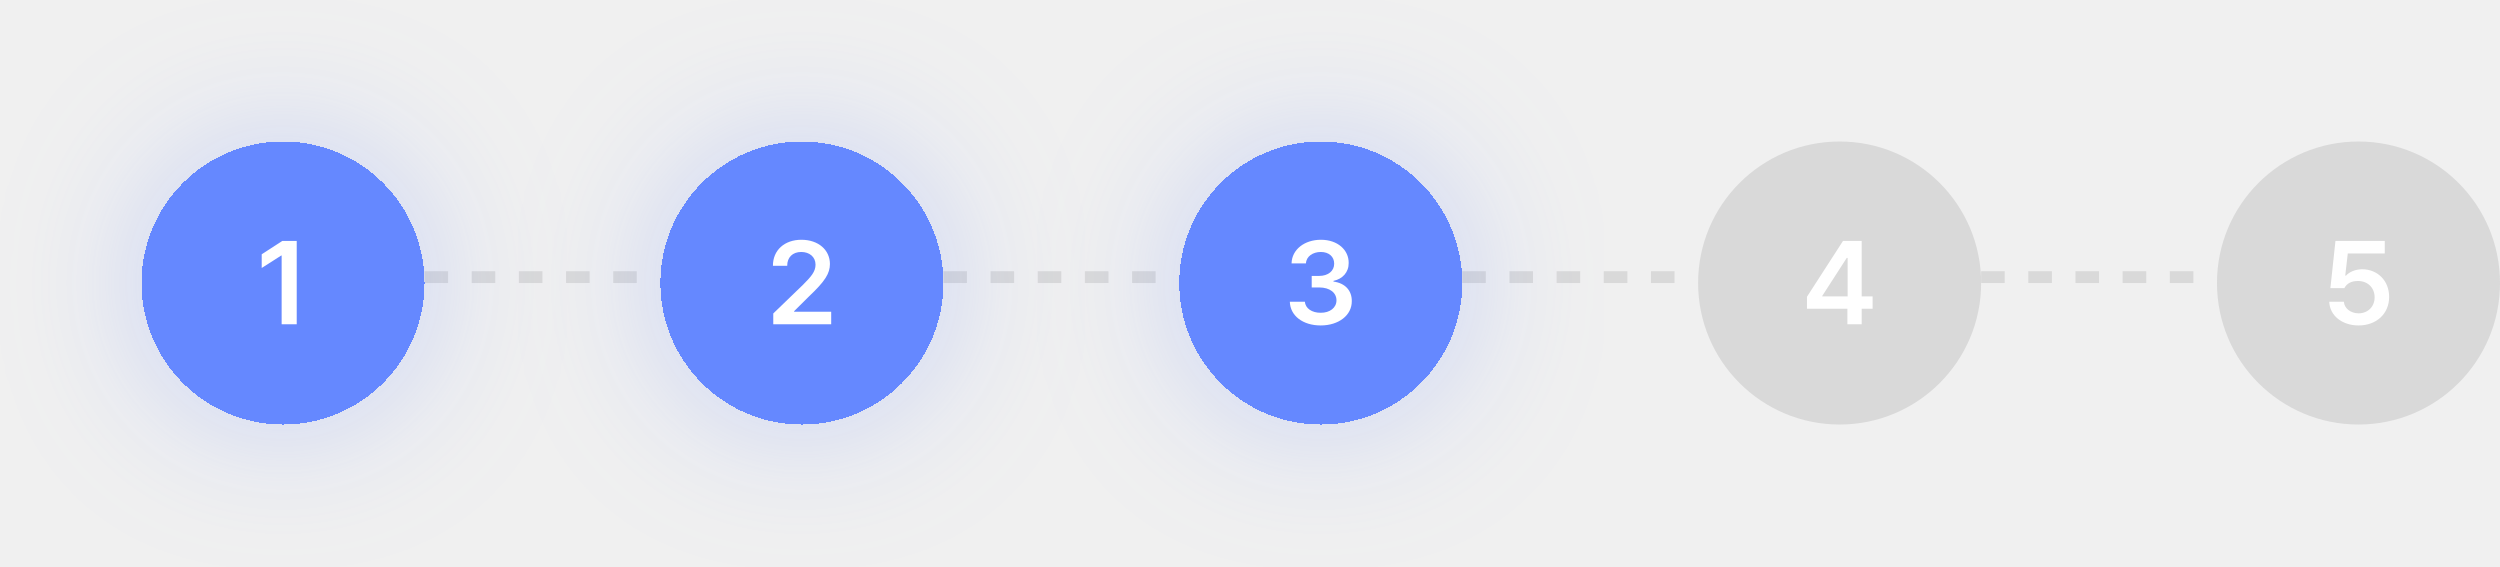
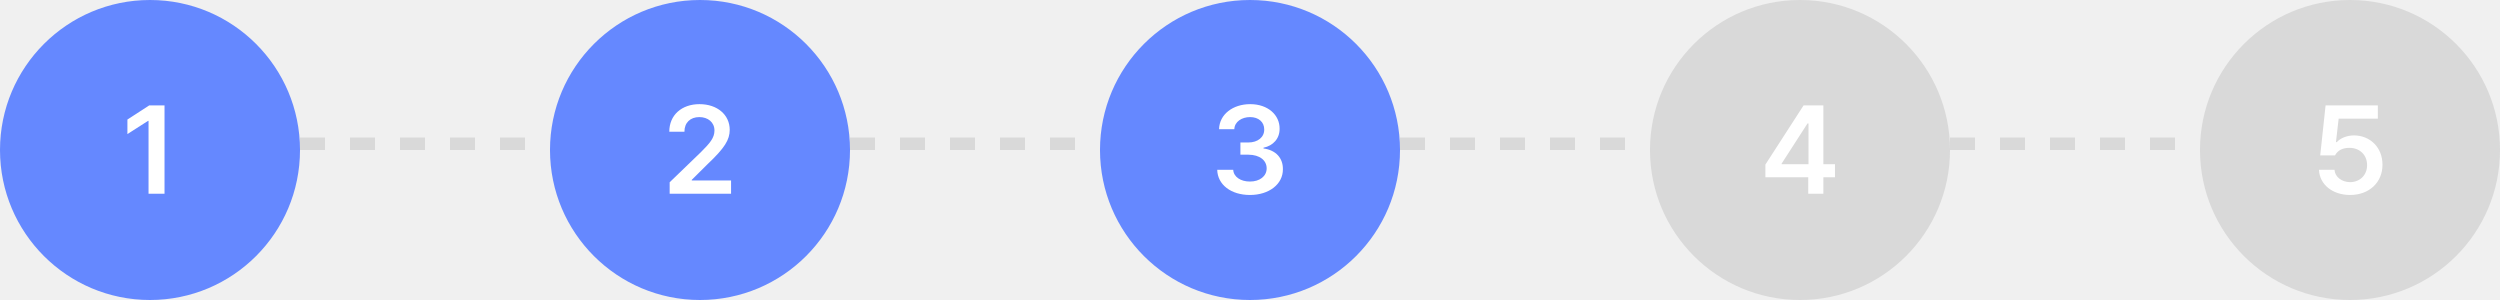
- <svg xmlns="http://www.w3.org/2000/svg" width="212" height="48" viewBox="0 0 212 48" fill="none">
-   <line x1="36" y1="23.5" x2="56" y2="23.5" stroke="#D9D9D9" stroke-dasharray="2 2" />
-   <line x1="80" y1="23.5" x2="100" y2="23.5" stroke="#D9D9D9" stroke-dasharray="2 2" />
-   <line x1="124" y1="23.5" x2="144" y2="23.5" stroke="#D9D9D9" stroke-dasharray="2 2" />
-   <line x1="168" y1="23.5" x2="188" y2="23.5" stroke="#D9D9D9" stroke-dasharray="2 2" />
-   <g filter="url(#filter0_d_901_16327)">
-     <rect x="12" y="12" width="24" height="24" rx="12" fill="#6588FF" shape-rendering="crispEdges" />
-     <path d="M25.162 20.43V27.5H23.883V21.67H23.844L22.193 22.725V21.562L23.941 20.43H25.162Z" fill="white" />
-   </g>
-   <g filter="url(#filter1_d_901_16327)">
-     <rect x="56" y="12" width="24" height="24" rx="12" fill="#6588FF" shape-rendering="crispEdges" />
-     <path d="M65.573 27.5V26.582L68.073 24.17C68.786 23.457 69.157 23.037 69.157 22.441C69.157 21.782 68.635 21.367 67.946 21.367C67.219 21.367 66.75 21.821 66.755 22.539H65.544C65.539 21.201 66.545 20.332 67.956 20.332C69.401 20.332 70.373 21.196 70.378 22.383C70.373 23.179 69.992 23.823 68.601 25.137L67.341 26.387V26.436H70.485V27.5H65.573Z" fill="white" />
-   </g>
-   <g filter="url(#filter2_d_901_16327)">
-     <rect x="100" y="12" width="24" height="24" rx="12" fill="#6588FF" shape-rendering="crispEdges" />
-     <path d="M111.995 27.598C110.486 27.598 109.407 26.777 109.378 25.586H110.657C110.691 26.152 111.258 26.528 111.995 26.523C112.771 26.528 113.333 26.099 113.333 25.469C113.333 24.834 112.786 24.38 111.868 24.375H111.233V23.398H111.868C112.62 23.398 113.143 22.979 113.138 22.363C113.143 21.768 112.693 21.367 112.005 21.367C111.341 21.367 110.77 21.738 110.745 22.334H109.524C109.554 21.148 110.633 20.332 112.015 20.332C113.45 20.332 114.378 21.211 114.368 22.295C114.378 23.086 113.851 23.657 113.079 23.818V23.877C114.075 24.009 114.642 24.648 114.632 25.537C114.642 26.733 113.523 27.598 111.995 27.598Z" fill="white" />
-   </g>
-   <rect x="144" y="12" width="24" height="24" rx="12" fill="#D9D9D9" />
-   <path d="M153.231 26.182V25.166L156.288 20.43H157.87V25.137H158.798V26.182H157.87V27.5H156.659V26.182H153.231ZM154.53 25.137H156.679V21.875H156.601L154.53 25.088V25.137Z" fill="white" />
-   <rect x="188" y="12" width="24" height="24" rx="12" fill="#D9D9D9" />
-   <path d="M200.01 27.598C198.599 27.598 197.559 26.753 197.52 25.586H198.76C198.799 26.157 199.341 26.567 200.01 26.572C200.801 26.567 201.372 25.996 201.367 25.215C201.372 24.404 200.786 23.833 199.971 23.828C199.419 23.823 199.019 24.019 198.799 24.434H197.617L198.047 20.43H202.227V21.494H199.092L198.877 23.369H198.945C199.219 23.061 199.731 22.837 200.312 22.832C201.626 22.837 202.603 23.814 202.598 25.176C202.603 26.587 201.538 27.598 200.01 27.598Z" fill="white" />
-   <defs>
-     <filter id="filter0_d_901_16327" x="0" y="0" width="48" height="48" filterUnits="userSpaceOnUse" color-interpolation-filters="sRGB">
-       <feFlood flood-opacity="0" result="BackgroundImageFix" />
-       <feColorMatrix in="SourceAlpha" type="matrix" values="0 0 0 0 0 0 0 0 0 0 0 0 0 0 0 0 0 0 127 0" result="hardAlpha" />
-       <feOffset />
-       <feGaussianBlur stdDeviation="6" />
-       <feComposite in2="hardAlpha" operator="out" />
-       <feColorMatrix type="matrix" values="0 0 0 0 0.396 0 0 0 0 0.533 0 0 0 0 1 0 0 0 0.3 0" />
-       <feBlend mode="normal" in2="BackgroundImageFix" result="effect1_dropShadow_901_16327" />
-       <feBlend mode="normal" in="SourceGraphic" in2="effect1_dropShadow_901_16327" result="shape" />
-     </filter>
-     <filter id="filter1_d_901_16327" x="44" y="0" width="48" height="48" filterUnits="userSpaceOnUse" color-interpolation-filters="sRGB">
-       <feFlood flood-opacity="0" result="BackgroundImageFix" />
-       <feColorMatrix in="SourceAlpha" type="matrix" values="0 0 0 0 0 0 0 0 0 0 0 0 0 0 0 0 0 0 127 0" result="hardAlpha" />
-       <feOffset />
-       <feGaussianBlur stdDeviation="6" />
-       <feComposite in2="hardAlpha" operator="out" />
-       <feColorMatrix type="matrix" values="0 0 0 0 0.396 0 0 0 0 0.533 0 0 0 0 1 0 0 0 0.3 0" />
-       <feBlend mode="normal" in2="BackgroundImageFix" result="effect1_dropShadow_901_16327" />
-       <feBlend mode="normal" in="SourceGraphic" in2="effect1_dropShadow_901_16327" result="shape" />
-     </filter>
-     <filter id="filter2_d_901_16327" x="88" y="0" width="48" height="48" filterUnits="userSpaceOnUse" color-interpolation-filters="sRGB">
-       <feFlood flood-opacity="0" result="BackgroundImageFix" />
-       <feColorMatrix in="SourceAlpha" type="matrix" values="0 0 0 0 0 0 0 0 0 0 0 0 0 0 0 0 0 0 127 0" result="hardAlpha" />
-       <feOffset />
-       <feGaussianBlur stdDeviation="6" />
-       <feComposite in2="hardAlpha" operator="out" />
-       <feColorMatrix type="matrix" values="0 0 0 0 0.396 0 0 0 0 0.533 0 0 0 0 1 0 0 0 0.3 0" />
-       <feBlend mode="normal" in2="BackgroundImageFix" result="effect1_dropShadow_901_16327" />
-       <feBlend mode="normal" in="SourceGraphic" in2="effect1_dropShadow_901_16327" result="shape" />
-     </filter>
-   </defs>
+ <svg xmlns="http://www.w3.org/2000/svg" width="200" height="24" viewBox="0 0 200 24" fill="none">
+   <line x1="24" y1="11.5" x2="44" y2="11.5" stroke="#D9D9D9" stroke-dasharray="2 2" />
+   <line x1="68" y1="11.5" x2="88" y2="11.5" stroke="#D9D9D9" stroke-dasharray="2 2" />
+   <line x1="112" y1="11.5" x2="132" y2="11.5" stroke="#D9D9D9" stroke-dasharray="2 2" />
+   <line x1="156" y1="11.5" x2="176" y2="11.5" stroke="#D9D9D9" stroke-dasharray="2 2" />
+   <rect width="24" height="24" rx="12" fill="#6588FF" />
+   <path d="M13.162 8.43V15.5H11.883V9.67H11.844L10.193 10.725V9.562L11.941 8.43H13.162Z" fill="white" />
+   <rect x="44" width="24" height="24" rx="12" fill="#6588FF" />
+   <path d="M53.573 15.5V14.582L56.073 12.17C56.786 11.457 57.157 11.037 57.157 10.441C57.157 9.782 56.635 9.367 55.946 9.367C55.219 9.367 54.75 9.821 54.755 10.539H53.544C53.539 9.201 54.545 8.332 55.956 8.332C57.401 8.332 58.373 9.196 58.378 10.383C58.373 11.179 57.992 11.823 56.601 13.137L55.341 14.387V14.435H58.485V15.5H53.573Z" fill="white" />
+   <rect x="88" width="24" height="24" rx="12" fill="#6588FF" />
+   <path d="M99.995 15.598C98.486 15.598 97.407 14.777 97.378 13.586H98.657C98.691 14.152 99.258 14.528 99.995 14.523C100.771 14.528 101.333 14.099 101.333 13.469C101.333 12.834 100.786 12.38 99.868 12.375H99.233V11.398H99.868C100.62 11.398 101.143 10.979 101.138 10.363C101.143 9.768 100.693 9.367 100.005 9.367C99.341 9.367 98.769 9.738 98.745 10.334H97.524C97.554 9.147 98.633 8.332 100.015 8.332C101.45 8.332 102.378 9.211 102.368 10.295C102.378 11.086 101.851 11.657 101.079 11.818V11.877C102.075 12.009 102.642 12.648 102.632 13.537C102.642 14.733 101.523 15.598 99.995 15.598Z" fill="white" />
+   <rect x="132" width="24" height="24" rx="12" fill="#D9D9D9" />
+   <path d="M141.231 14.182V13.166L144.288 8.43H145.87V13.137H146.798V14.182H145.87V15.5H144.659V14.182H141.231ZM142.53 13.137H144.679V9.875H144.601L142.53 13.088V13.137Z" fill="white" />
+   <rect x="176" width="24" height="24" rx="12" fill="#D9D9D9" />
+   <path d="M188.01 15.598C186.599 15.598 185.559 14.753 185.52 13.586H186.76C186.799 14.157 187.341 14.567 188.01 14.572C188.801 14.567 189.372 13.996 189.367 13.215C189.372 12.404 188.786 11.833 187.971 11.828C187.419 11.823 187.019 12.019 186.799 12.434H185.617L186.047 8.43H190.227V9.494H187.092L186.877 11.369H186.945C187.219 11.062 187.731 10.837 188.312 10.832C189.626 10.837 190.603 11.813 190.598 13.176C190.603 14.587 189.538 15.598 188.01 15.598Z" fill="white" />
</svg>
